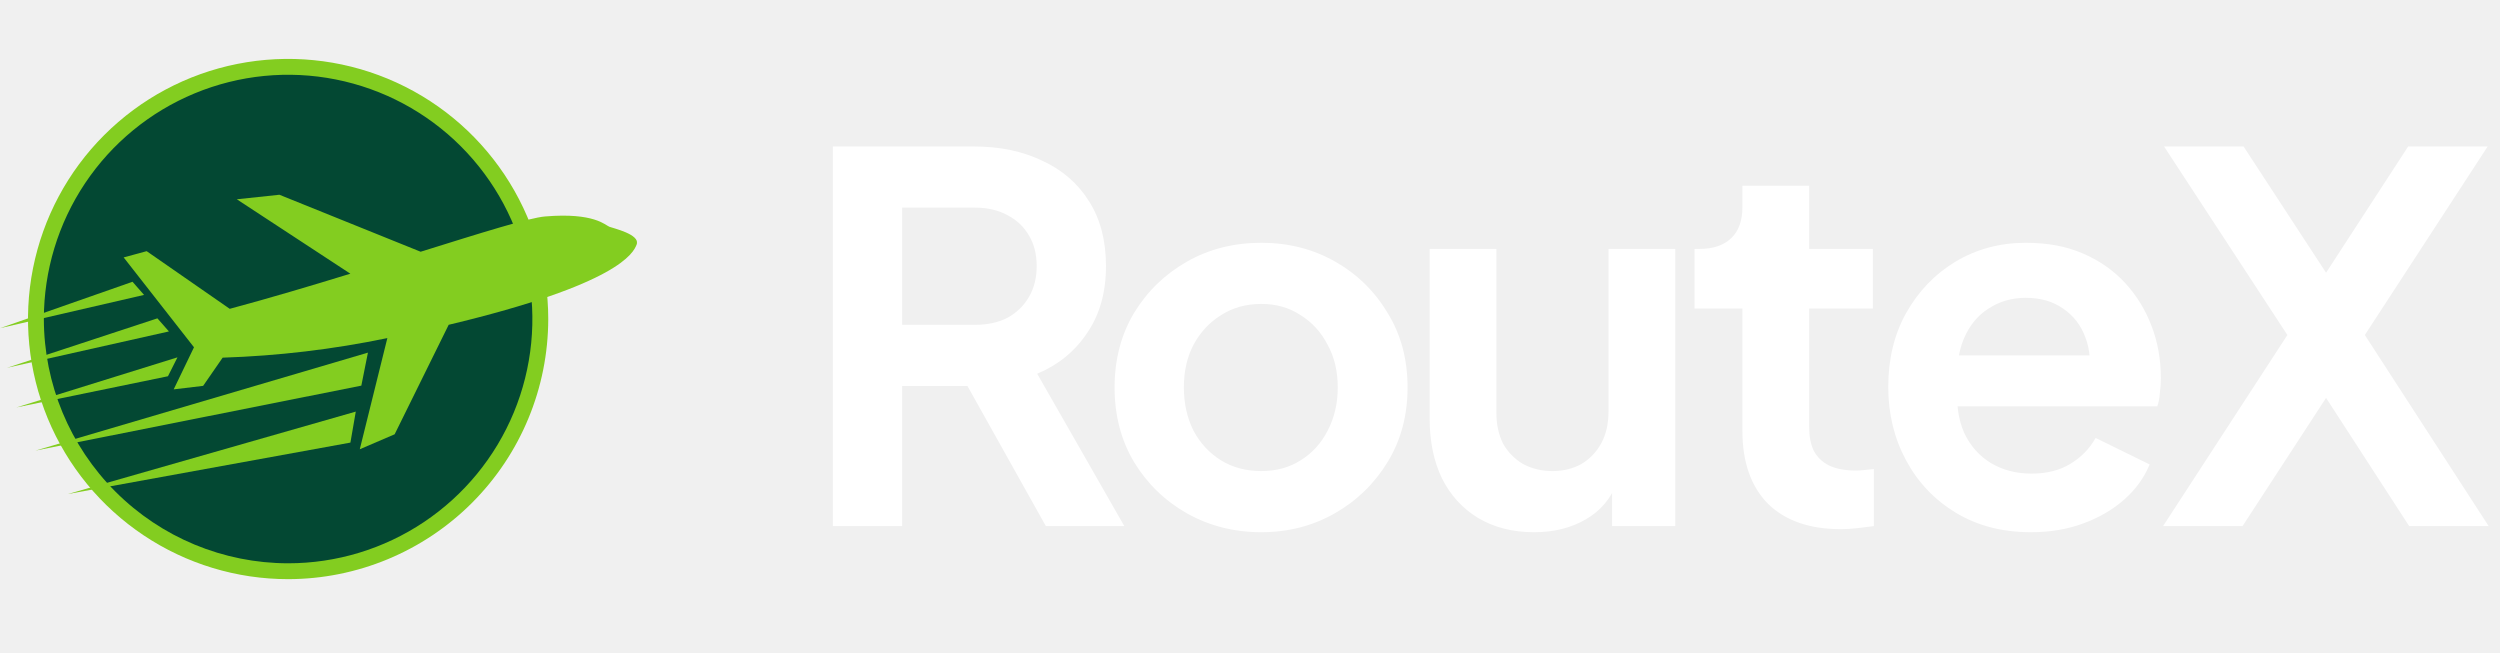
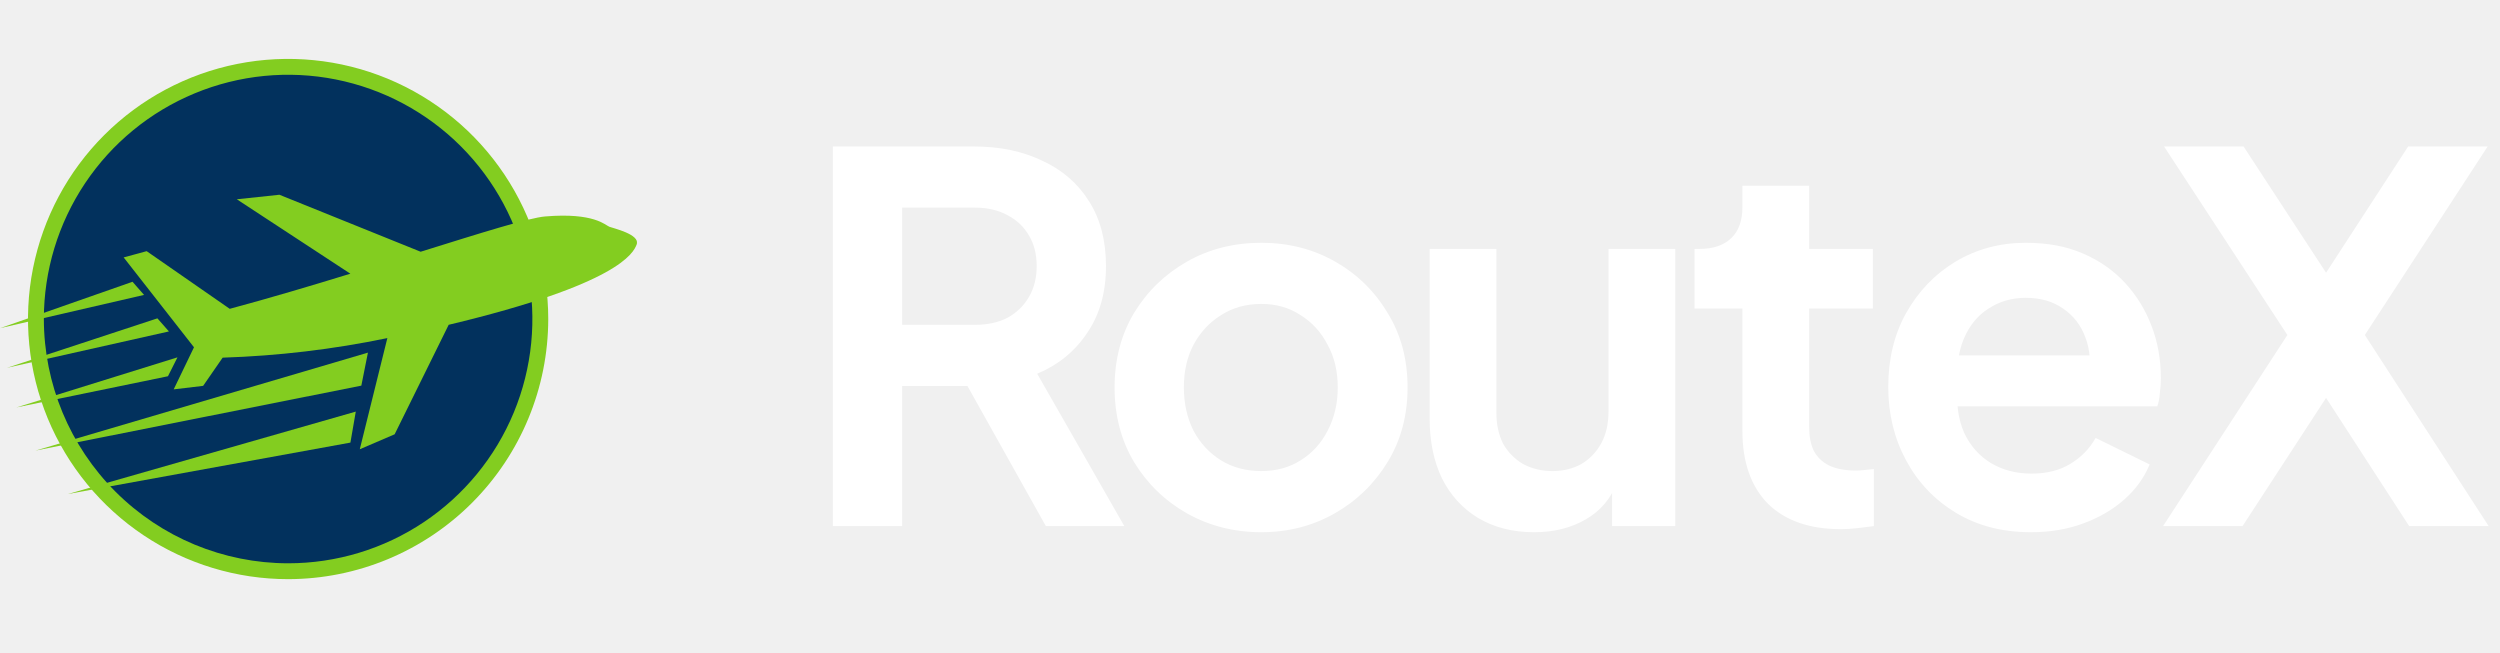
<svg xmlns="http://www.w3.org/2000/svg" width="157" height="41" viewBox="0 0 157 41" fill="none">
  <g clip-path="url(#clip0_5704_8320)">
    <path d="M18.095 36.371C14.864 36.371 11.705 35.413 9.019 33.617C6.332 31.823 4.239 29.271 3.002 26.286C1.766 23.301 1.442 20.017 2.073 16.848C2.703 13.679 4.259 10.768 6.543 8.484C8.828 6.199 11.739 4.643 14.908 4.013C18.076 3.383 21.361 3.706 24.346 4.943C27.331 6.179 29.882 8.273 31.677 10.959C33.472 13.646 34.43 16.804 34.43 20.035C34.425 24.366 32.703 28.518 29.64 31.581C26.578 34.643 22.425 36.366 18.095 36.371Z" fill="#83CD20" />
-     <path d="M18.094 35.375C21.128 35.375 24.094 34.476 26.616 32.79C29.139 31.105 31.105 28.709 32.266 25.906C33.427 23.103 33.731 20.018 33.139 17.043C32.547 14.067 31.086 11.334 28.941 9.188C26.796 7.043 24.062 5.582 21.087 4.99C18.111 4.398 15.027 4.702 12.224 5.863C9.421 7.024 7.025 8.99 5.339 11.513C3.654 14.036 2.754 17.001 2.754 20.035C2.759 24.102 4.376 28.001 7.252 30.877C10.128 33.753 14.027 35.371 18.094 35.375Z" fill="#034833" />
+     <path d="M18.094 35.375C21.128 35.375 24.094 34.476 26.616 32.79C29.139 31.105 31.105 28.709 32.266 25.906C33.427 23.103 33.731 20.018 33.139 17.043C32.547 14.067 31.086 11.334 28.941 9.188C26.796 7.043 24.062 5.582 21.087 4.99C18.111 4.398 15.027 4.702 12.224 5.863C9.421 7.024 7.025 8.99 5.339 11.513C3.654 14.036 2.754 17.001 2.754 20.035C2.759 24.102 4.376 28.001 7.252 30.877C10.128 33.753 14.027 35.371 18.094 35.375Z" fill="#02315D" />
    <path d="M38.273 14.242C38.014 14.147 37.326 13.335 34.236 13.593C33.201 13.681 30.204 14.628 26.416 15.809L17.546 12.23L14.872 12.515L22.002 17.188C19.532 17.948 16.933 18.721 14.427 19.394L9.211 15.773L7.766 16.166L12.182 21.809L10.908 24.452L12.757 24.232L13.982 22.461C17.459 22.35 20.92 21.939 24.326 21.232L22.594 28.214L24.784 27.273L28.177 20.397C38.865 17.842 39.785 15.887 39.987 15.341C40.204 14.721 38.534 14.341 38.273 14.242Z" fill="#83CD20" />
    <path d="M4.251 31.027L22.006 27.795L22.343 25.848L4.251 31.027Z" fill="#83CD20" />
    <path d="M2.227 28.297L22.692 24.218L23.106 22.145L2.227 28.297Z" fill="#83CD20" />
    <path d="M10.548 23.628L1.026 25.588L11.145 22.441L10.548 23.628Z" fill="#83CD20" />
    <path d="M10.608 20.814L0.438 23.098L9.884 19.992L10.608 20.814Z" fill="#83CD20" />
    <path d="M9.046 18.52L0 20.61L8.322 17.695L9.046 18.52Z" fill="#83CD20" />
  </g>
  <path d="M52.304 33.039V9.199H61.168C62.789 9.199 64.219 9.498 65.456 10.095C66.715 10.671 67.696 11.524 68.4 12.655C69.104 13.764 69.456 15.119 69.456 16.719C69.456 18.362 69.061 19.759 68.272 20.911C67.504 22.063 66.459 22.916 65.136 23.471L70.608 33.039H65.68L59.824 22.575L62.64 24.239H56.656V33.039H52.304ZM56.656 20.399H61.232C62.021 20.399 62.704 20.25 63.28 19.951C63.856 19.631 64.304 19.194 64.624 18.639C64.944 18.084 65.104 17.444 65.104 16.719C65.104 15.972 64.944 15.332 64.624 14.799C64.304 14.244 63.856 13.818 63.28 13.519C62.704 13.199 62.021 13.039 61.232 13.039H56.656V20.399ZM79.212 33.423C77.505 33.423 75.948 33.028 74.54 32.239C73.153 31.45 72.043 30.372 71.212 29.007C70.401 27.642 69.996 26.084 69.996 24.335C69.996 22.586 70.401 21.028 71.212 19.663C72.043 18.298 73.153 17.22 74.54 16.431C75.926 15.642 77.484 15.247 79.212 15.247C80.918 15.247 82.465 15.642 83.852 16.431C85.238 17.22 86.337 18.298 87.147 19.663C87.98 21.007 88.395 22.564 88.395 24.335C88.395 26.084 87.98 27.642 87.147 29.007C86.316 30.372 85.206 31.45 83.82 32.239C82.433 33.028 80.897 33.423 79.212 33.423ZM79.212 29.583C80.15 29.583 80.972 29.359 81.675 28.911C82.401 28.463 82.966 27.844 83.371 27.055C83.798 26.244 84.011 25.338 84.011 24.335C84.011 23.311 83.798 22.415 83.371 21.647C82.966 20.858 82.401 20.239 81.675 19.791C80.972 19.322 80.15 19.087 79.212 19.087C78.251 19.087 77.409 19.322 76.683 19.791C75.958 20.239 75.382 20.858 74.956 21.647C74.55 22.415 74.347 23.311 74.347 24.335C74.347 25.338 74.55 26.244 74.956 27.055C75.382 27.844 75.958 28.463 76.683 28.911C77.409 29.359 78.251 29.583 79.212 29.583ZM96.343 33.423C94.999 33.423 93.825 33.124 92.823 32.527C91.841 31.93 91.084 31.098 90.55 30.031C90.038 28.964 89.782 27.716 89.782 26.287V15.631H93.975V25.935C93.975 26.66 94.113 27.3 94.391 27.855C94.689 28.388 95.105 28.815 95.638 29.135C96.193 29.434 96.812 29.583 97.495 29.583C98.177 29.583 98.785 29.434 99.319 29.135C99.852 28.815 100.268 28.378 100.566 27.823C100.865 27.268 101.014 26.607 101.014 25.839V15.631H105.206V33.039H101.238V29.615L101.59 30.223C101.185 31.29 100.513 32.09 99.575 32.623C98.657 33.156 97.58 33.423 96.343 33.423ZM115.599 33.231C113.637 33.231 112.111 32.698 111.023 31.631C109.957 30.543 109.423 29.018 109.423 27.055V19.375H106.415V15.631H106.735C107.589 15.631 108.25 15.407 108.719 14.959C109.189 14.511 109.423 13.86 109.423 13.007V11.663H113.615V15.631H117.615V19.375H113.615V26.831C113.615 27.407 113.711 27.898 113.903 28.303C114.117 28.708 114.437 29.018 114.863 29.231C115.311 29.444 115.877 29.551 116.559 29.551C116.709 29.551 116.879 29.54 117.071 29.519C117.285 29.498 117.487 29.476 117.679 29.455V33.039C117.381 33.082 117.039 33.124 116.655 33.167C116.271 33.21 115.919 33.231 115.599 33.231ZM127.542 33.423C125.75 33.423 124.182 33.018 122.838 32.207C121.494 31.396 120.448 30.298 119.702 28.911C118.955 27.524 118.582 25.988 118.582 24.303C118.582 22.554 118.955 21.007 119.702 19.663C120.47 18.298 121.504 17.22 122.806 16.431C124.128 15.642 125.6 15.247 127.222 15.247C128.587 15.247 129.782 15.471 130.806 15.919C131.851 16.367 132.736 16.986 133.462 17.775C134.187 18.564 134.742 19.471 135.126 20.495C135.51 21.498 135.702 22.586 135.702 23.759C135.702 24.058 135.68 24.367 135.638 24.687C135.616 25.007 135.563 25.284 135.478 25.519H122.038V22.319H133.11L131.126 23.823C131.318 22.842 131.264 21.967 130.966 21.199C130.688 20.431 130.219 19.823 129.558 19.375C128.918 18.927 128.139 18.703 127.222 18.703C126.347 18.703 125.568 18.927 124.886 19.375C124.203 19.802 123.68 20.442 123.318 21.295C122.976 22.127 122.848 23.14 122.934 24.335C122.848 25.402 122.987 26.351 123.35 27.183C123.734 27.994 124.288 28.623 125.014 29.071C125.76 29.519 126.614 29.743 127.574 29.743C128.534 29.743 129.344 29.54 130.006 29.135C130.688 28.73 131.222 28.186 131.606 27.503L134.998 29.167C134.656 29.999 134.123 30.735 133.398 31.375C132.672 32.015 131.808 32.516 130.806 32.879C129.824 33.242 128.736 33.423 127.542 33.423ZM135.84 33.039L143.648 21.039L135.904 9.199H140.896L147.232 18.895H144.928L151.232 9.199H156.224L148.512 21.039L156.288 33.039H151.296L144.928 23.215H147.232L140.832 33.039H135.84Z" fill="white" />
  <defs>
    <clipPath id="clip0_5704_8320">
      <rect width="40" height="32.671" fill="white" transform="translate(0 3.70312)" />
    </clipPath>
  </defs>
</svg>
